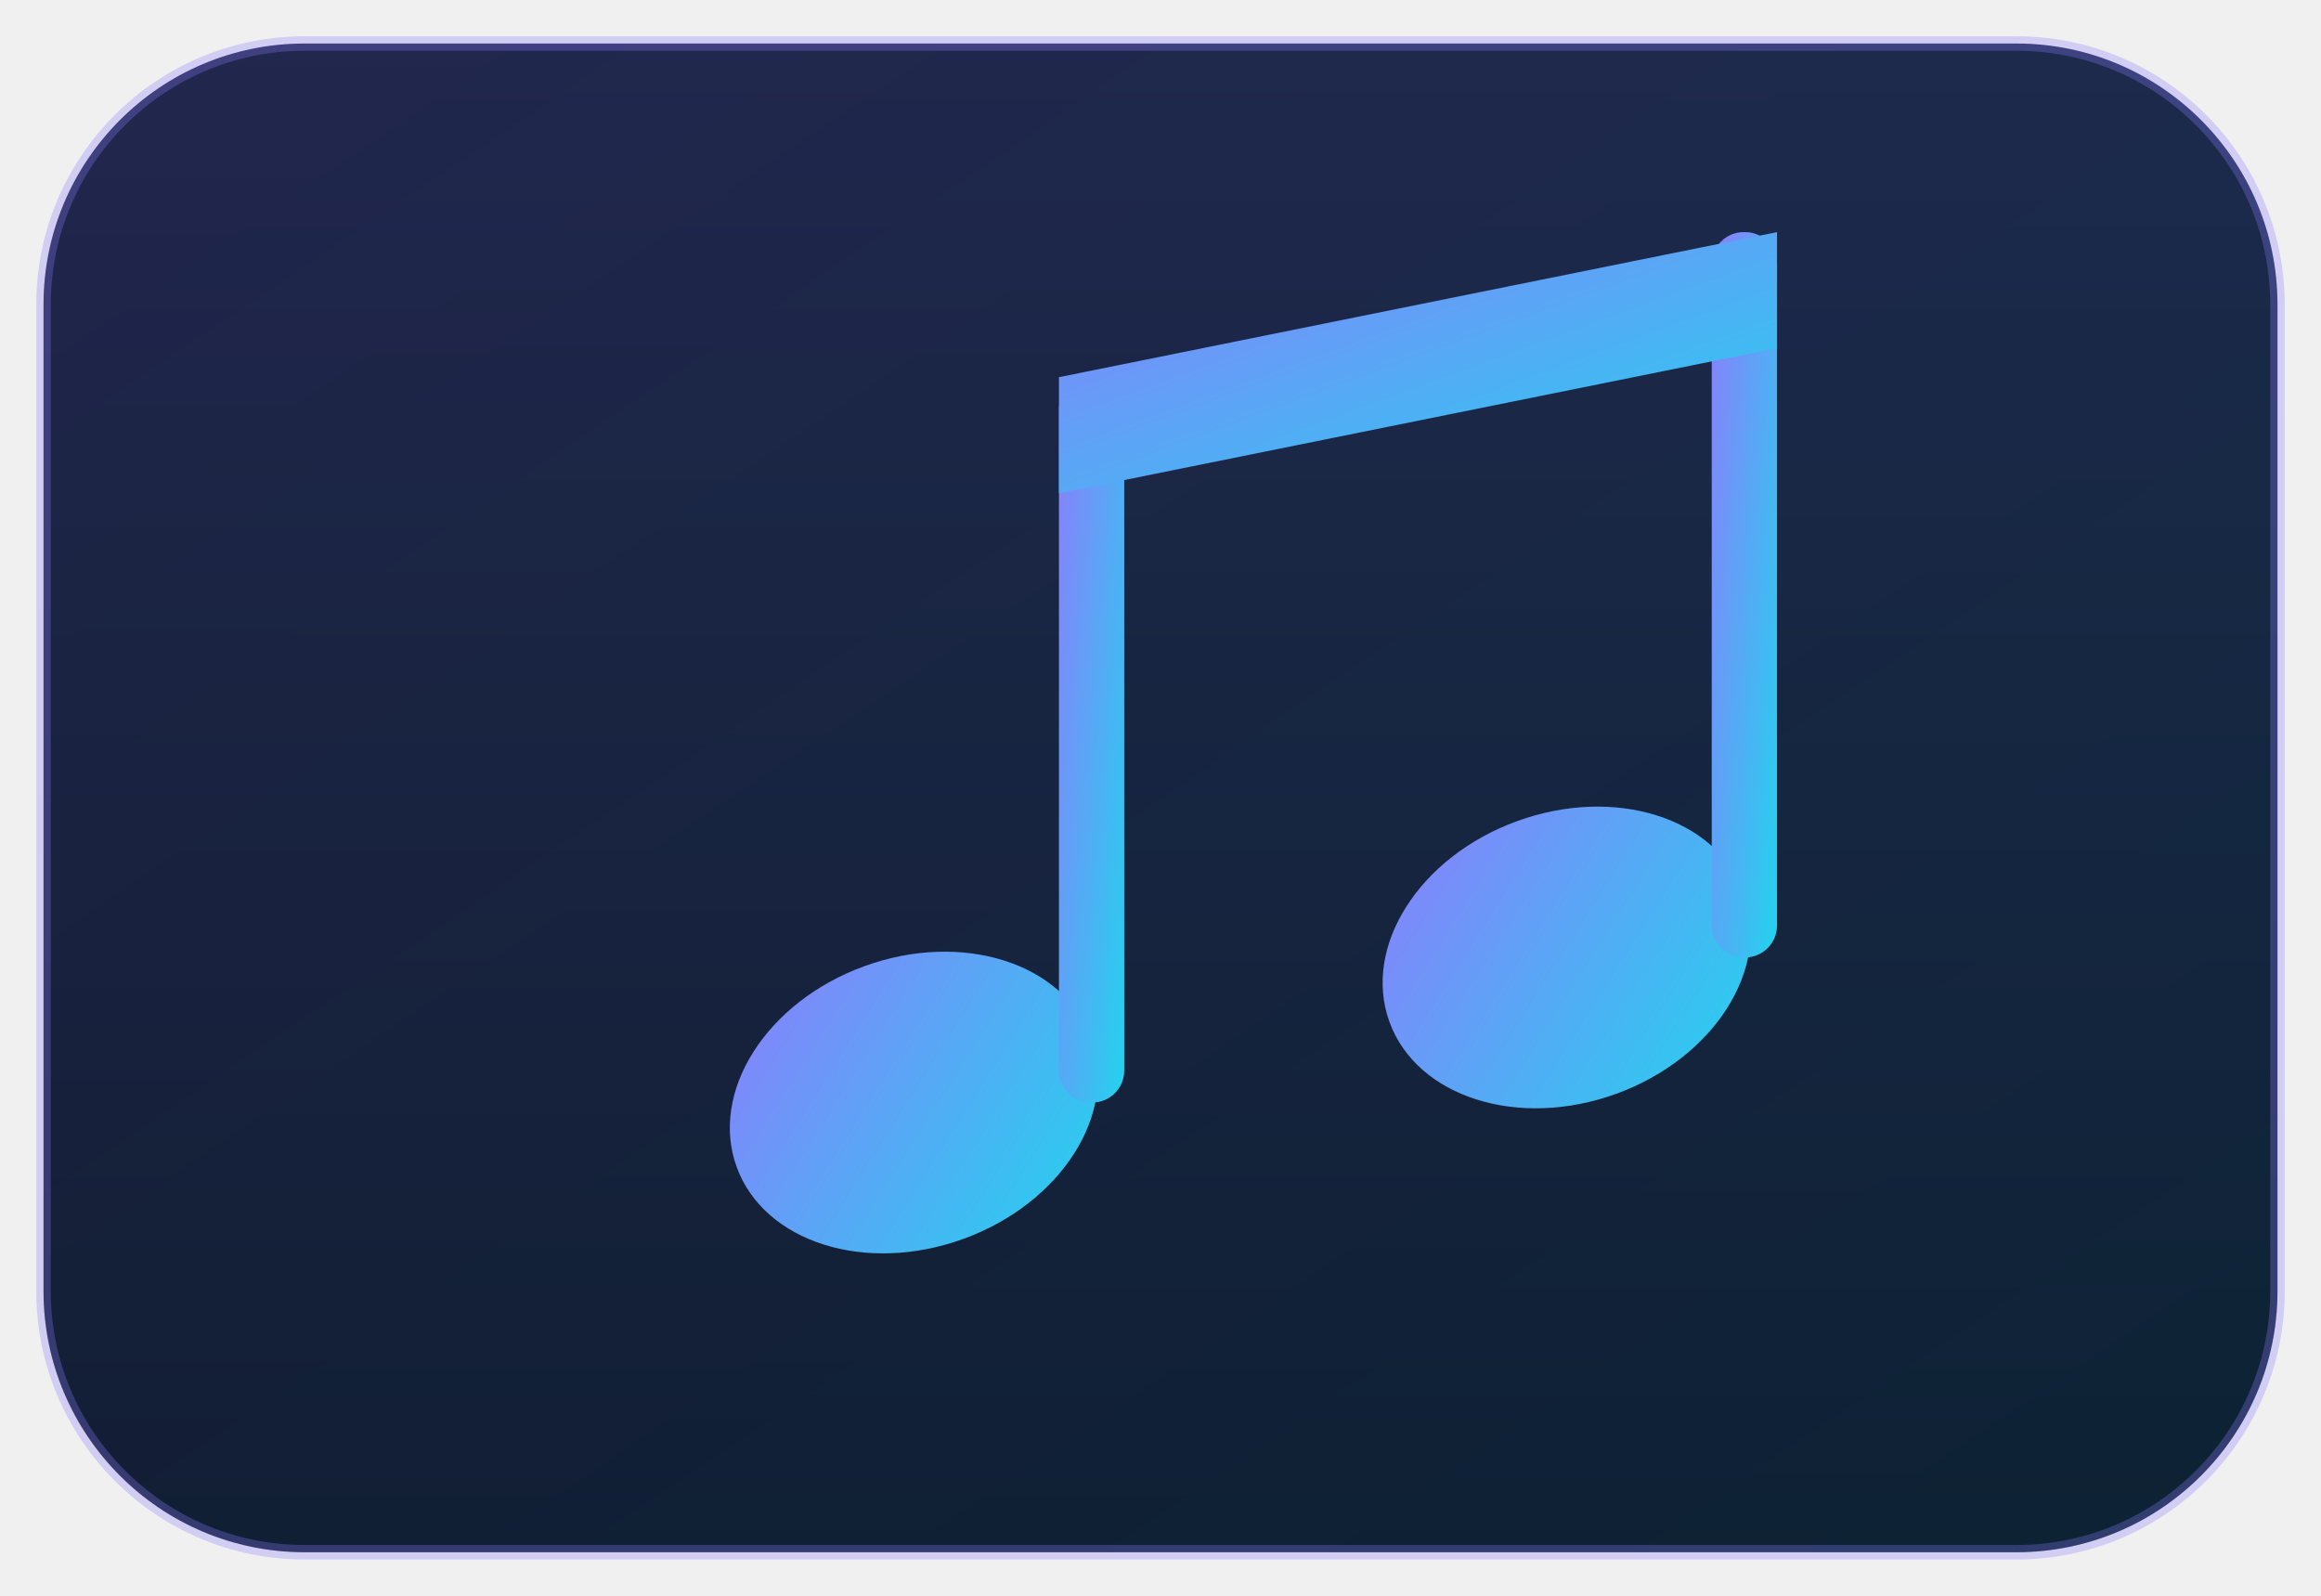
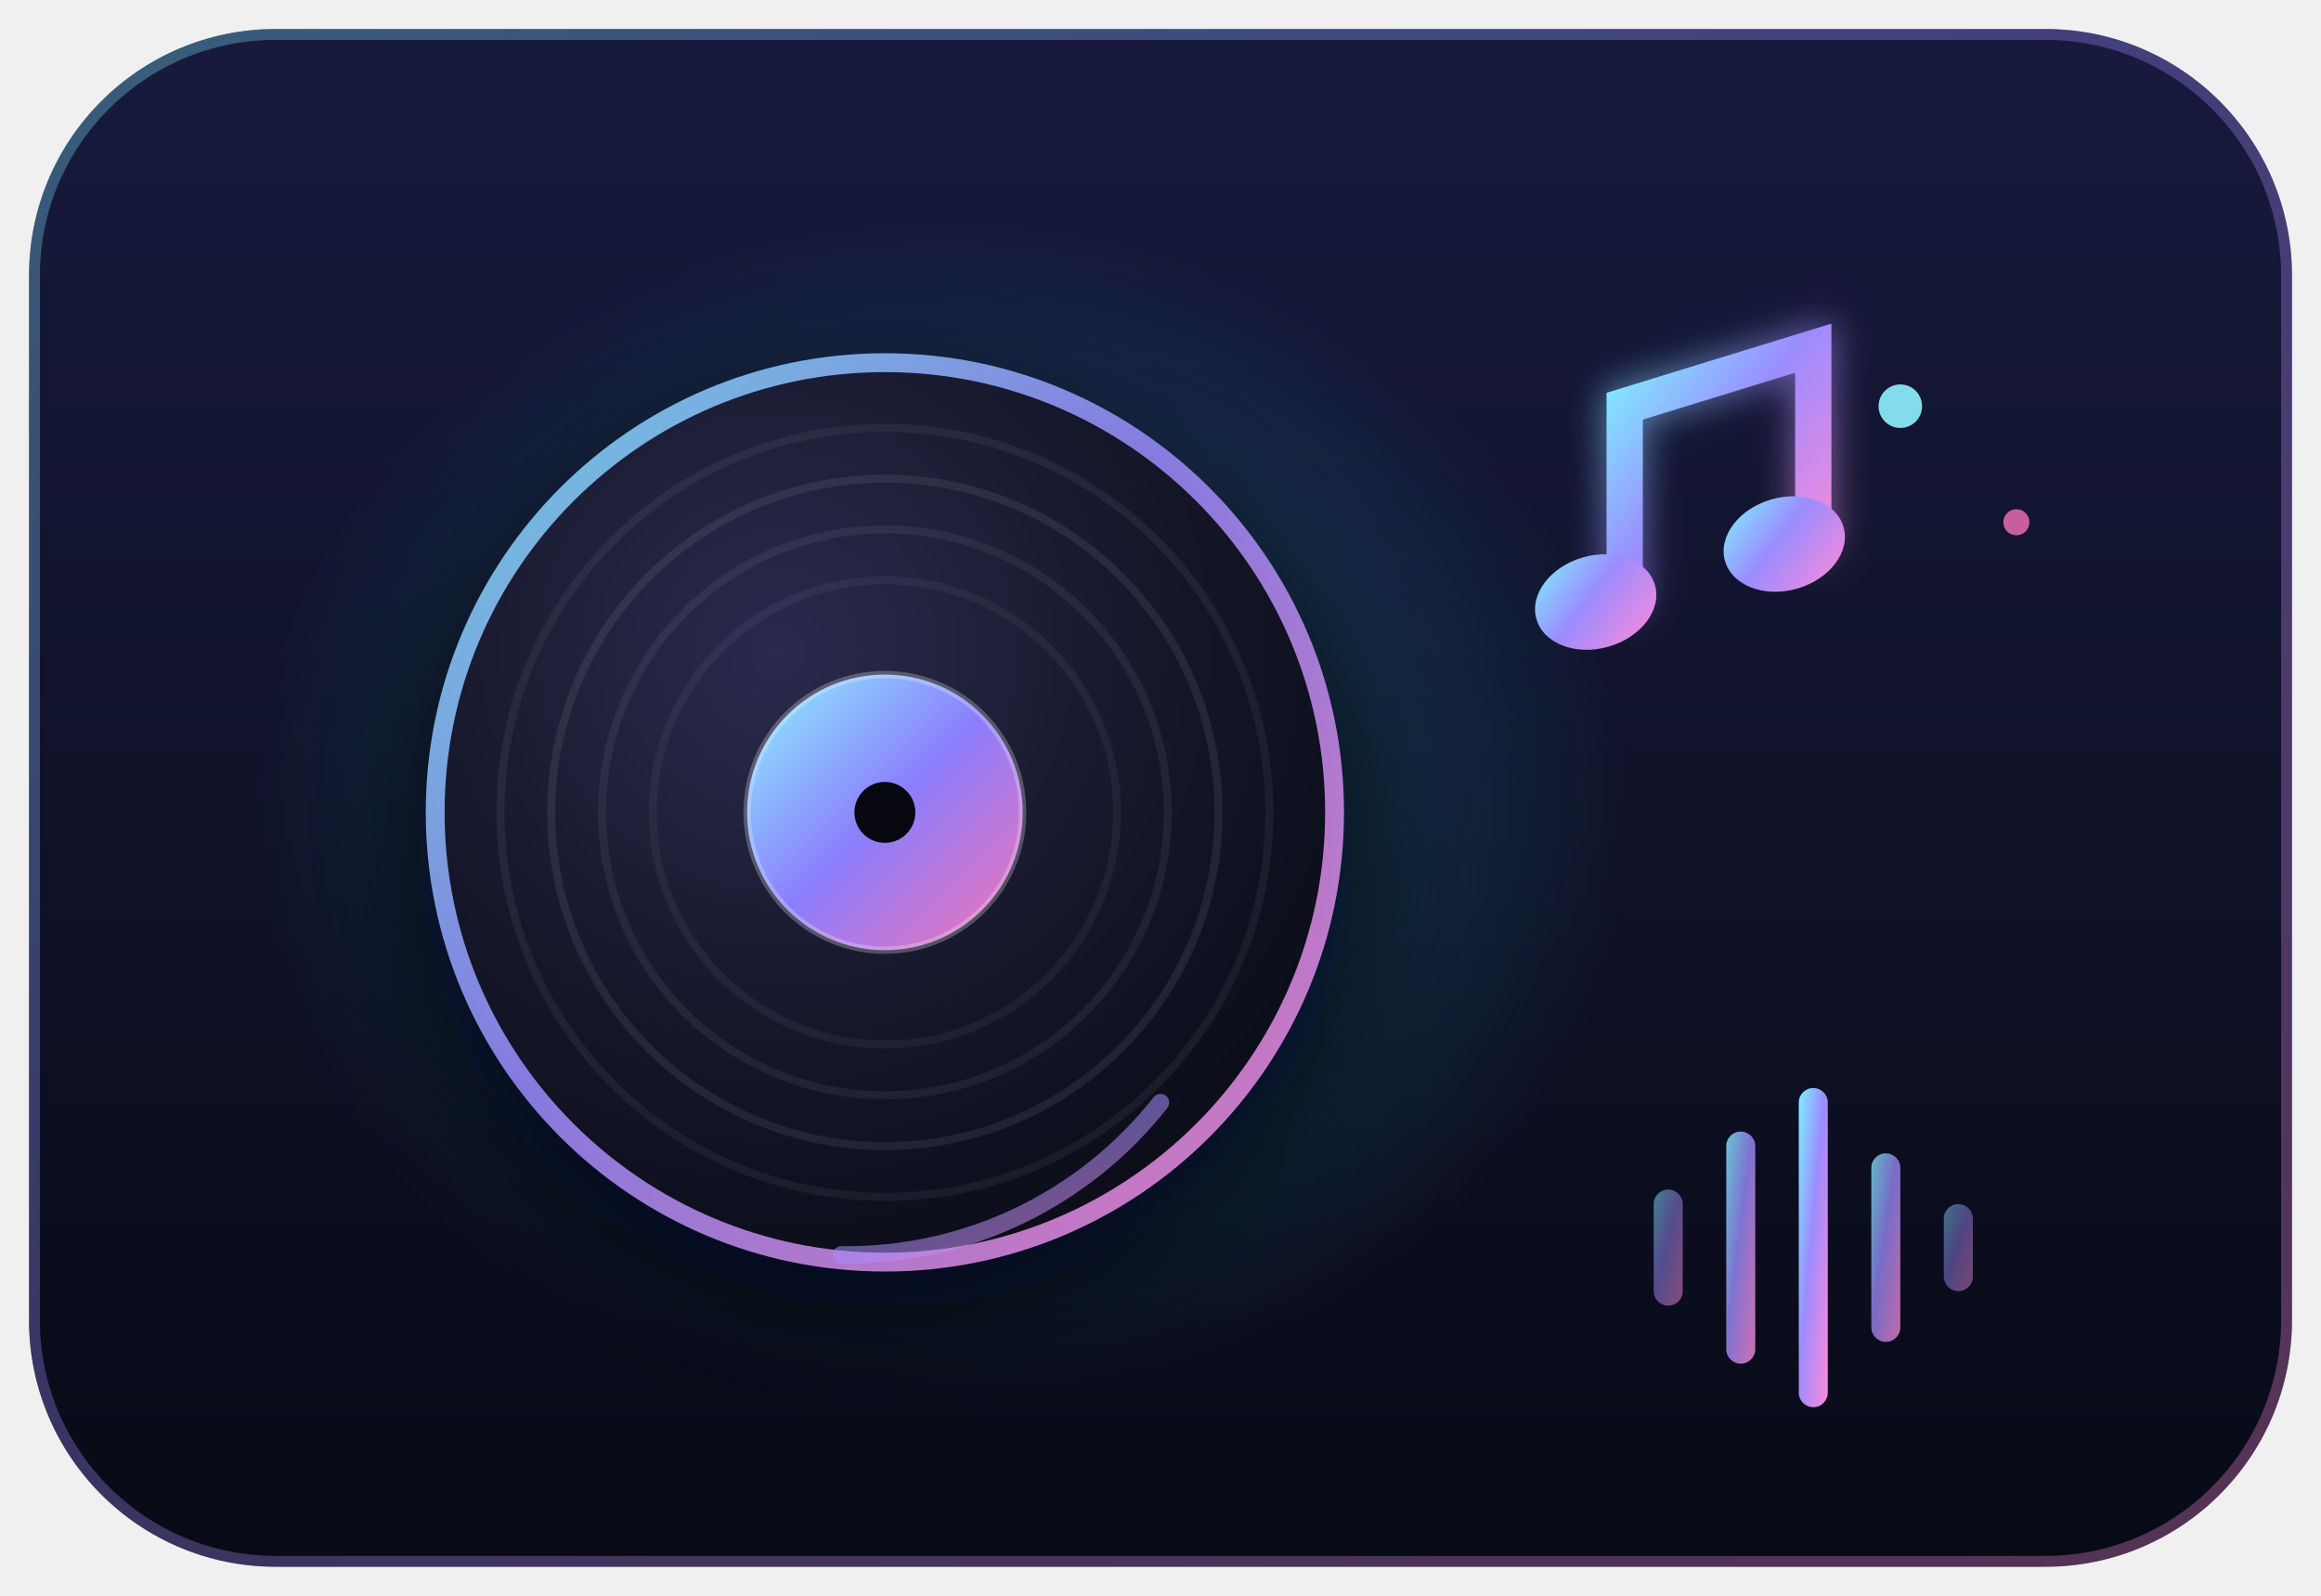
- <svg xmlns="http://www.w3.org/2000/svg" viewBox="0 0 160 110" width="160" height="110" role="img" aria-label="Music">
+ <svg xmlns="http://www.w3.org/2000/svg" viewBox="0 0 320 220" width="160" height="110" role="img" aria-label="Music">
  <defs>
-     <linearGradient id="mGrad" x1="0" y1="0" x2="1" y2="1">
-       <stop offset="0" stop-color="#8b7efc" />
-       <stop offset="1" stop-color="#22d3ee" />
+     <linearGradient id="mCard" x1="0" y1="0" x2="0" y2="1">
+       <stop offset="0" stop-color="#171a3d" />
+       <stop offset="1" stop-color="#080a16" />
    </linearGradient>
-     <linearGradient id="mPanel" x1="0" y1="0" x2="0" y2="1">
-       <stop offset="0" stop-color="#161d3a" />
-       <stop offset="1" stop-color="#0a0f1f" />
+     <linearGradient id="mSheen" x1="0" y1="0" x2="1" y2="1">
+       <stop offset="0" stop-color="#7ef0ff" />
+       <stop offset="0.45" stop-color="#9b8cff" />
+       <stop offset="1" stop-color="#ff8ad8" />
    </linearGradient>
+     <radialGradient id="mDisc" cx="0.38" cy="0.32" r="0.85">
+       <stop offset="0" stop-color="#2a2b4d" />
+       <stop offset="0.55" stop-color="#141527" />
+       <stop offset="1" stop-color="#080912" />
+     </radialGradient>
+     <linearGradient id="mLabel" x1="0" y1="0" x2="1" y2="1">
+       <stop offset="0" stop-color="#8ef2ff" />
+       <stop offset="0.5" stop-color="#8b7efc" />
+       <stop offset="1" stop-color="#f472b6" />
+     </linearGradient>
+     <radialGradient id="mGlow" cx="0.5" cy="0.5" r="0.5">
+       <stop offset="0" stop-color="#7c6cff" stop-opacity="0.55" />
+       <stop offset="0.55" stop-color="#22d3ee" stop-opacity="0.16" />
+       <stop offset="1" stop-color="#22d3ee" stop-opacity="0" />
+     </radialGradient>
+     <filter id="mBlur" x="-40%" y="-40%" width="180%" height="180%">
+       <feGaussianBlur stdDeviation="9" />
+     </filter>
+     <filter id="mSoft" x="-30%" y="-30%" width="160%" height="160%">
+       <feGaussianBlur stdDeviation="2.4" />
+     </filter>
  </defs>
-   <rect x="3" y="3" width="154" height="104" rx="18" fill="url(#mPanel)" />
-   <rect x="3" y="3" width="154" height="104" rx="18" fill="url(#mGrad)" opacity="0.10" />
-   <rect x="3" y="3" width="154" height="104" rx="18" fill="none" stroke="#8b7efc" stroke-opacity="0.30" />
-   <ellipse cx="63" cy="76" rx="13" ry="10" transform="rotate(-20 63 76)" fill="url(#mGrad)" />
-   <ellipse cx="108" cy="66" rx="13" ry="10" transform="rotate(-20 108 66)" fill="url(#mGrad)" />
-   <rect x="73" y="26" width="4.5" height="50" rx="2.2" fill="url(#mGrad)" />
-   <rect x="118" y="16" width="4.5" height="50" rx="2.2" fill="url(#mGrad)" />
-   <path d="M73 26 L122.5 16 L122.5 24 L73 34 Z" fill="url(#mGrad)" />
+   <rect x="4" y="4" width="312" height="212" rx="34" fill="url(#mCard)" />
+   <rect x="4.75" y="4.75" width="310.5" height="210.5" rx="33.25" fill="none" stroke="url(#mSheen)" stroke-opacity="0.32" stroke-width="1.5" />
+   <ellipse cx="130" cy="112" rx="96" ry="82" fill="url(#mGlow)" />
+   <g transform="translate(122 112)">
+     <ellipse cx="0" cy="6" rx="64" ry="62" fill="#05060d" opacity="0.85" filter="url(#mBlur)" />
+     <circle r="62" fill="url(#mDisc)" />
+     <circle r="62" fill="none" stroke="url(#mSheen)" stroke-opacity="0.85" stroke-width="2.6" />
+     <g fill="none" stroke="#ffffff">
+       <circle r="53" stroke-opacity="0.055" stroke-width="1.1" />
+       <circle r="46" stroke-opacity="0.075" stroke-width="1.1" />
+       <circle r="39" stroke-opacity="0.06" stroke-width="1.1" />
+       <circle r="32" stroke-opacity="0.05" stroke-width="1.1" />
+     </g>
+     <path d="M38 40 A55 55 0 0 1 -6 61" fill="none" stroke="url(#mSheen)" stroke-opacity="0.55" stroke-width="2.4" stroke-linecap="round" />
+     <circle r="19" fill="url(#mLabel)" />
+     <circle r="19" fill="none" stroke="#ffffff" stroke-opacity="0.25" stroke-width="1" />
+     <circle r="4.2" fill="#06070f" />
+   </g>
+   <g transform="translate(224 52)">
+     <g filter="url(#mSoft)" opacity="0.55">
+       <path d="M0 30 V4 L26 -4 V22" fill="none" stroke="url(#mSheen)" stroke-width="6" stroke-linecap="round" />
+     </g>
+     <path d="M0 30 V4 L26 -4 V22" fill="none" stroke="url(#mSheen)" stroke-width="5" stroke-linecap="round" />
+     <ellipse cx="-4" cy="31" rx="8.5" ry="6.4" transform="rotate(-16 -4 31)" fill="url(#mSheen)" />
+     <ellipse cx="22" cy="23" rx="8.5" ry="6.4" transform="rotate(-16 22 23)" fill="url(#mSheen)" />
+   </g>
+   <g transform="translate(228 150)" fill="url(#mSheen)">
+     <rect x="0" y="14" width="4" height="16" rx="2" opacity="0.5" />
+     <rect x="10" y="6" width="4" height="32" rx="2" opacity="0.8" />
+     <rect x="20" y="0" width="4" height="44" rx="2" />
+     <rect x="30" y="9" width="4" height="26" rx="2" opacity="0.75" />
+     <rect x="40" y="16" width="4" height="12" rx="2" opacity="0.45" />
+   </g>
+   <circle cx="262" cy="56" r="3" fill="#8ef2ff" opacity="0.9" />
+   <circle cx="278" cy="72" r="1.8" fill="#f472b6" opacity="0.8" />
</svg>
